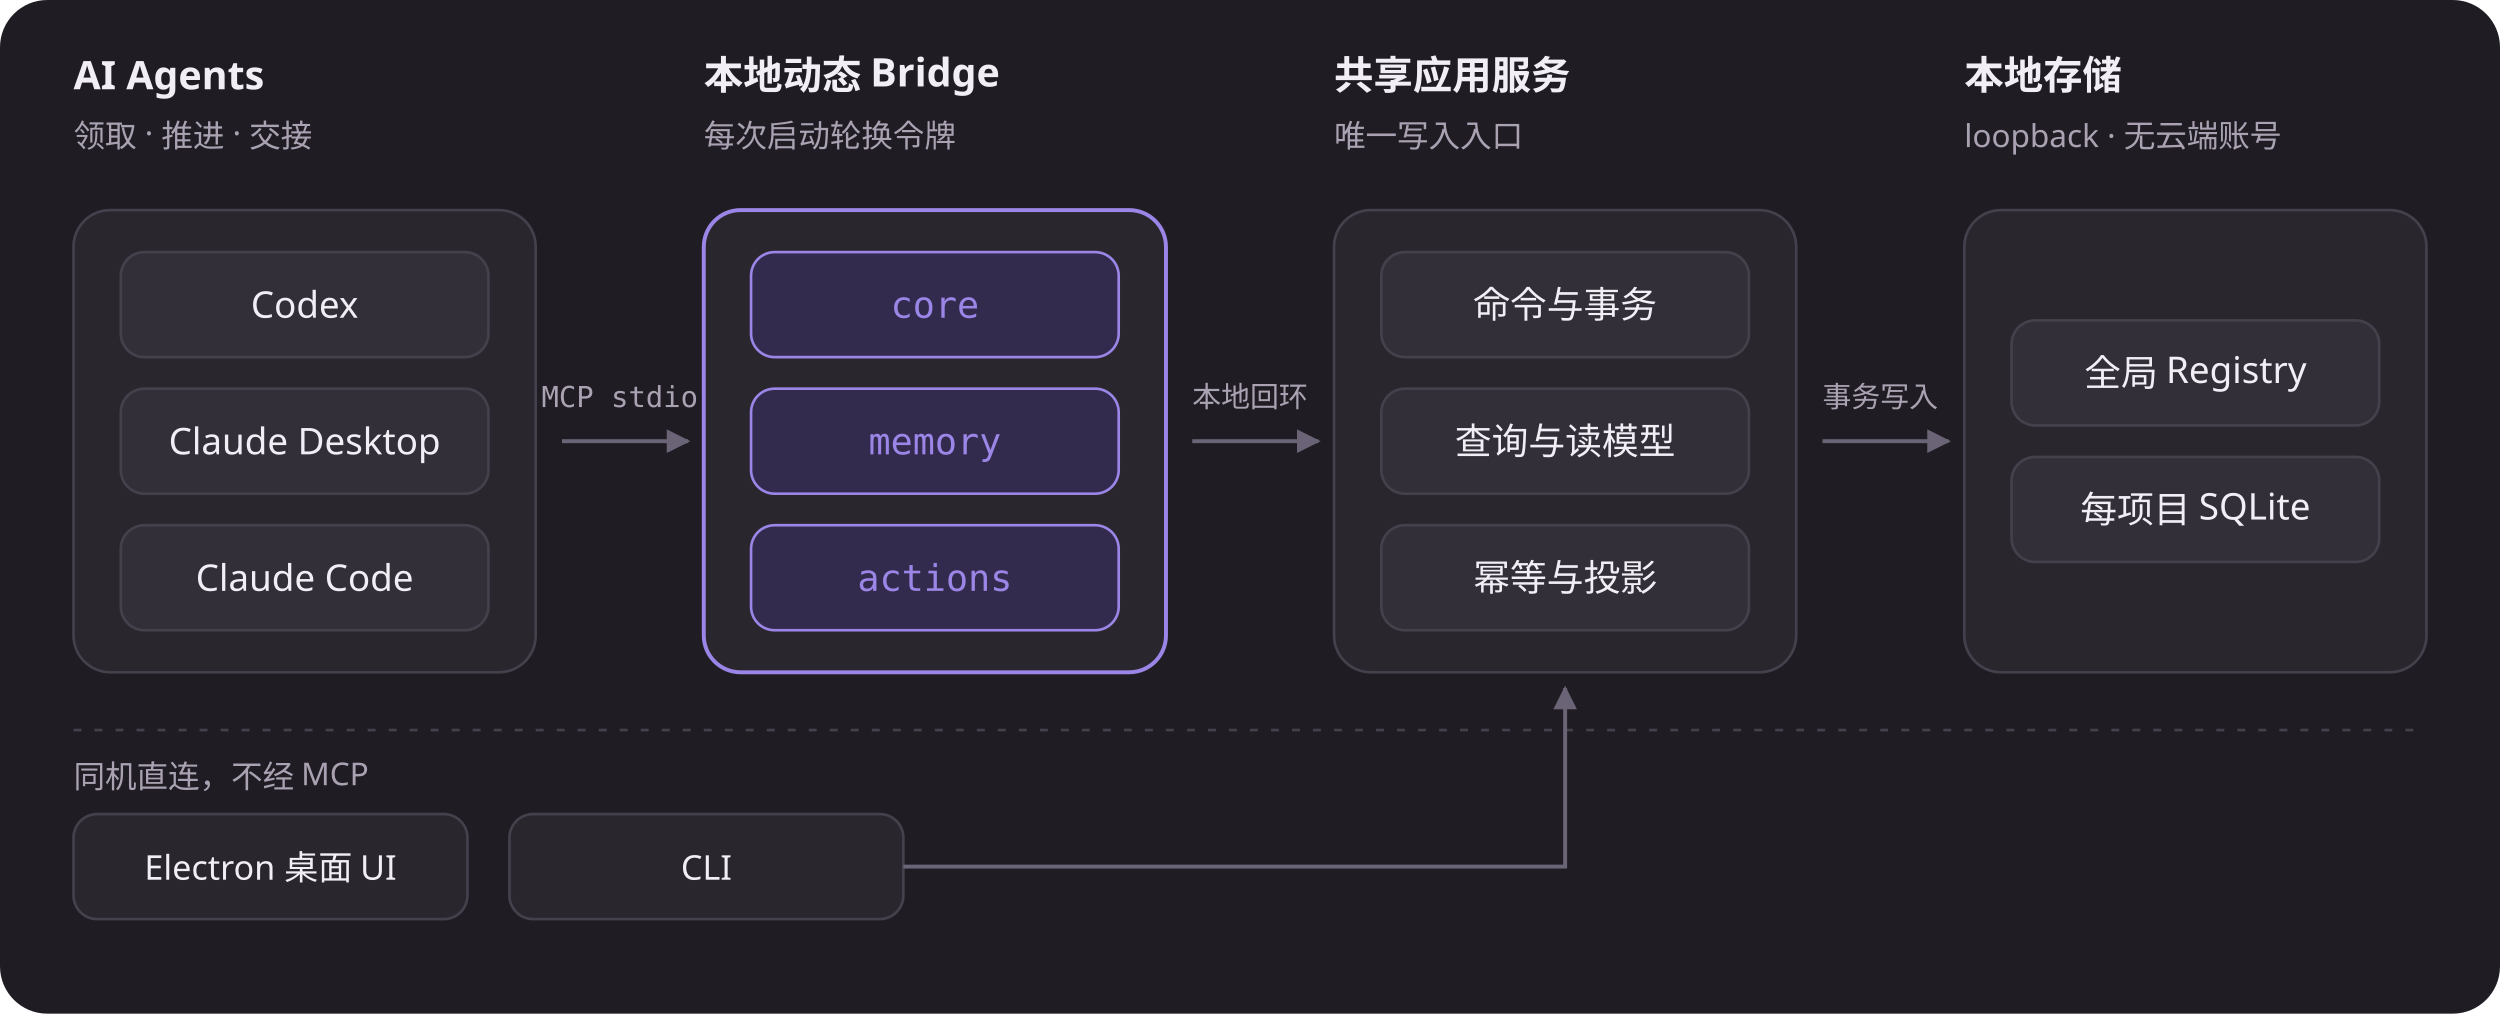
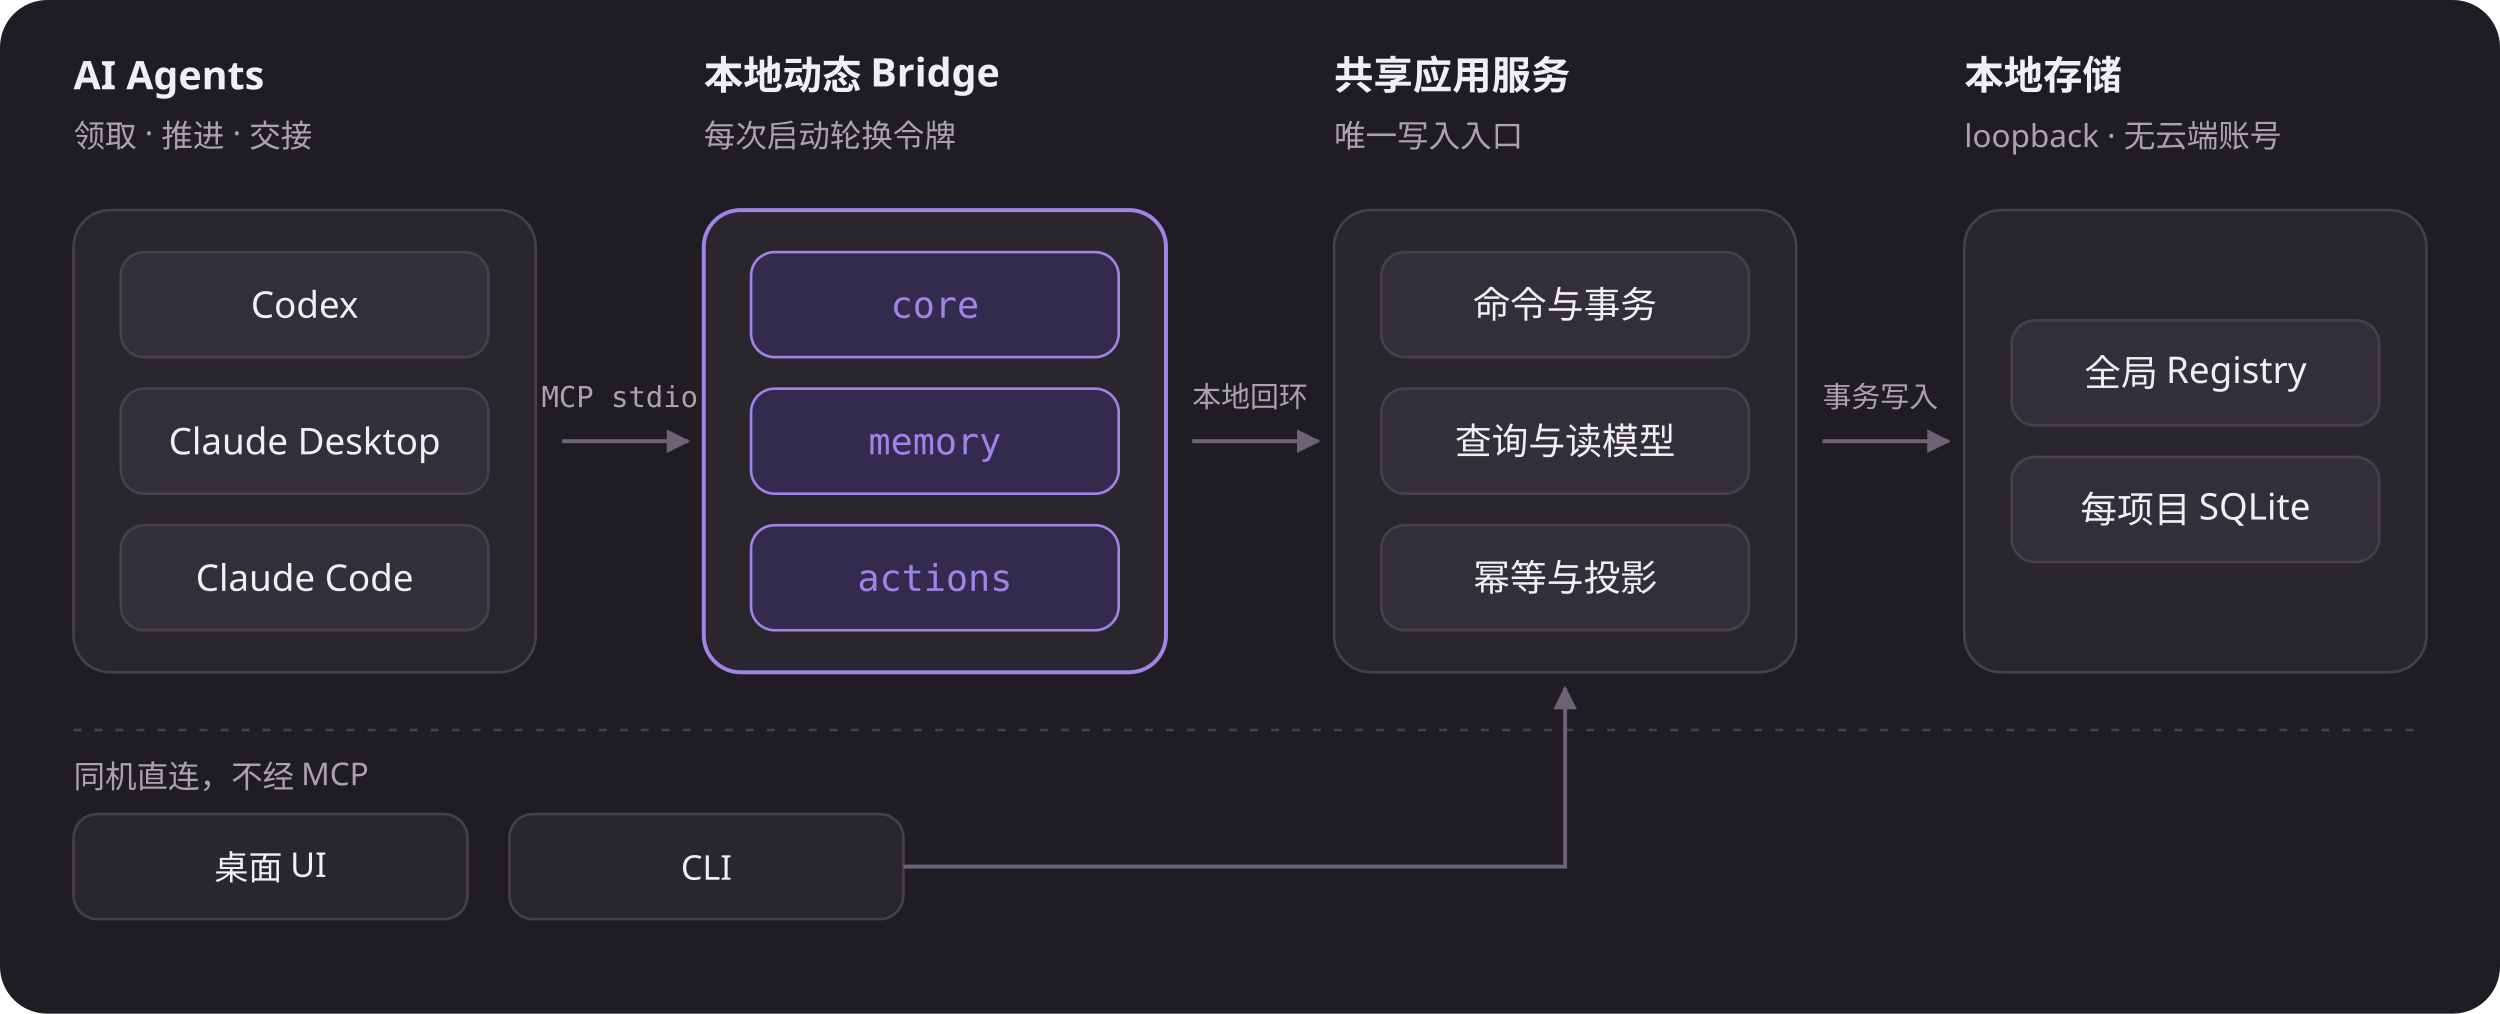
- <svg xmlns="http://www.w3.org/2000/svg" viewBox="0 0 952 386" width="952" height="386" role="img" aria-label="AyanamiTaskManager 产品结构：AI Agents 经 MCP 连接本地动态 bridge，与 Electron 桌面 UI、CLI 共用同一套应用服务，写入全局 registry 与每项目 SQLite">
+ <svg xmlns="http://www.w3.org/2000/svg" viewBox="0 0 952 386" width="952" height="386" role="img" aria-label="AyanamiTaskManager 产品结构：AI Agents 经 MCP 连接本地动态 bridge，与桌面 UI（WebView2）、CLI 共用同一套应用服务，写入全局 registry 与每项目 SQLite">
  <defs>
    <marker id="atm-arrow" viewBox="0 0 10 10" refX="9" refY="5" markerWidth="6" markerHeight="6" orient="auto-start-reverse">
      <path d="M 0 0 L 10 5 L 0 10 z" fill="#6b6376" />
    </marker>
  </defs>
  <rect width="952" height="386" rx="18" fill="#1f1d23" />
  <g>
    <text x="28" y="34" font-family="'Segoe UI Variable','Segoe UI','PingFang SC','Microsoft YaHei UI',sans-serif" font-size="15" font-weight="600" fill="#f2eef6">AI Agents</text>
    <text x="28" y="56" font-family="'Segoe UI Variable','Segoe UI','PingFang SC','Microsoft YaHei UI',sans-serif" font-size="12" fill="#aaa2b2">领取 · 推进 · 交接</text>
    <rect x="28" y="80" width="176" height="176" rx="14" fill="#29262e" stroke="#46404d" stroke-width="1" />
    <rect x="46" y="96" width="140" height="40" rx="9" fill="#332f38" stroke="#46404d" stroke-width="1" />
    <text x="116" y="121" text-anchor="middle" font-family="'Segoe UI Variable','Segoe UI','PingFang SC','Microsoft YaHei UI',sans-serif" font-size="14" fill="#f2eef6">Codex</text>
    <rect x="46" y="148" width="140" height="40" rx="9" fill="#332f38" stroke="#46404d" stroke-width="1" />
    <text x="116" y="173" text-anchor="middle" font-family="'Segoe UI Variable','Segoe UI','PingFang SC','Microsoft YaHei UI',sans-serif" font-size="14" fill="#f2eef6">Claude Desktop</text>
    <rect x="46" y="200" width="140" height="40" rx="9" fill="#332f38" stroke="#46404d" stroke-width="1" />
    <text x="116" y="225" text-anchor="middle" font-family="'Segoe UI Variable','Segoe UI','PingFang SC','Microsoft YaHei UI',sans-serif" font-size="14" fill="#f2eef6">Claude Code</text>
  </g>
  <g>
    <text x="268" y="34" font-family="'Segoe UI Variable','Segoe UI','PingFang SC','Microsoft YaHei UI',sans-serif" font-size="15" font-weight="600" fill="#f2eef6">本地动态 Bridge</text>
    <text x="268" y="56" font-family="'Segoe UI Variable','Segoe UI','PingFang SC','Microsoft YaHei UI',sans-serif" font-size="12" fill="#aaa2b2">每次启动轮换令牌</text>
    <rect x="268" y="80" width="176" height="176" rx="14" fill="#29262e" stroke="#9b86e8" stroke-width="1.5" />
    <rect x="286" y="96" width="140" height="40" rx="9" fill="#332b4d" stroke="#9b86e8" stroke-width="1" />
    <text x="356" y="121" text-anchor="middle" font-family="'Cascadia Mono','SFMono-Regular',Consolas,monospace" font-size="14" fill="#9b86e8">core</text>
    <rect x="286" y="148" width="140" height="40" rx="9" fill="#332b4d" stroke="#9b86e8" stroke-width="1" />
    <text x="356" y="173" text-anchor="middle" font-family="'Cascadia Mono','SFMono-Regular',Consolas,monospace" font-size="14" fill="#9b86e8">memory</text>
    <rect x="286" y="200" width="140" height="40" rx="9" fill="#332b4d" stroke="#9b86e8" stroke-width="1" />
    <text x="356" y="225" text-anchor="middle" font-family="'Cascadia Mono','SFMono-Regular',Consolas,monospace" font-size="14" fill="#9b86e8">actions</text>
  </g>
  <g>
    <text x="508" y="34" font-family="'Segoe UI Variable','Segoe UI','PingFang SC','Microsoft YaHei UI',sans-serif" font-size="15" font-weight="600" fill="#f2eef6">共享应用服务</text>
    <text x="508" y="56" font-family="'Segoe UI Variable','Segoe UI','PingFang SC','Microsoft YaHei UI',sans-serif" font-size="12" fill="#aaa2b2">唯一写入入口</text>
    <rect x="508" y="80" width="176" height="176" rx="14" fill="#29262e" stroke="#46404d" stroke-width="1" />
    <rect x="526" y="96" width="140" height="40" rx="9" fill="#332f38" stroke="#46404d" stroke-width="1" />
    <text x="596" y="121" text-anchor="middle" font-family="'Segoe UI Variable','Segoe UI','PingFang SC','Microsoft YaHei UI',sans-serif" font-size="14" fill="#f2eef6">命令与事务</text>
    <rect x="526" y="148" width="140" height="40" rx="9" fill="#332f38" stroke="#46404d" stroke-width="1" />
    <text x="596" y="173" text-anchor="middle" font-family="'Segoe UI Variable','Segoe UI','PingFang SC','Microsoft YaHei UI',sans-serif" font-size="14" fill="#f2eef6">查询与读模型</text>
    <rect x="526" y="200" width="140" height="40" rx="9" fill="#332f38" stroke="#46404d" stroke-width="1" />
    <text x="596" y="225" text-anchor="middle" font-family="'Segoe UI Variable','Segoe UI','PingFang SC','Microsoft YaHei UI',sans-serif" font-size="14" fill="#f2eef6">幂等与投影</text>
  </g>
  <g>
    <text x="748" y="34" font-family="'Segoe UI Variable','Segoe UI','PingFang SC','Microsoft YaHei UI',sans-serif" font-size="15" font-weight="600" fill="#f2eef6">本地存储</text>
    <text x="748" y="56" font-family="'Segoe UI Variable','Segoe UI','PingFang SC','Microsoft YaHei UI',sans-serif" font-size="12" fill="#aaa2b2">loopback · 无云端账号</text>
    <rect x="748" y="80" width="176" height="176" rx="14" fill="#29262e" stroke="#46404d" stroke-width="1" />
    <rect x="766" y="122" width="140" height="40" rx="9" fill="#332f38" stroke="#46404d" stroke-width="1" />
    <text x="836" y="147" text-anchor="middle" font-family="'Segoe UI Variable','Segoe UI','PingFang SC','Microsoft YaHei UI',sans-serif" font-size="14" fill="#f2eef6">全局 Registry</text>
    <rect x="766" y="174" width="140" height="40" rx="9" fill="#332f38" stroke="#46404d" stroke-width="1" />
    <text x="836" y="199" text-anchor="middle" font-family="'Segoe UI Variable','Segoe UI','PingFang SC','Microsoft YaHei UI',sans-serif" font-size="14" fill="#f2eef6">每项目 SQLite</text>
  </g>
  <g>
    <line x1="214" y1="168" x2="262" y2="168" stroke="#6b6376" stroke-width="1.5" marker-end="url(#atm-arrow)" />
    <text x="236" y="155" text-anchor="middle" font-family="'Cascadia Mono','SFMono-Regular',Consolas,monospace" font-size="11" fill="#aaa2b2">MCP stdio</text>
  </g>
  <g>
    <line x1="454" y1="168" x2="502" y2="168" stroke="#6b6376" stroke-width="1.5" marker-end="url(#atm-arrow)" />
    <text x="476" y="155" text-anchor="middle" font-family="'Cascadia Mono','SFMono-Regular',Consolas,monospace" font-size="11" fill="#aaa2b2">本地回环</text>
  </g>
  <g>
    <line x1="694" y1="168" x2="742" y2="168" stroke="#6b6376" stroke-width="1.5" marker-end="url(#atm-arrow)" />
    <text x="716" y="155" text-anchor="middle" font-family="'Cascadia Mono','SFMono-Regular',Consolas,monospace" font-size="11" fill="#aaa2b2">事务写入</text>
  </g>
  <g>
    <line x1="28" y1="278" x2="924" y2="278" stroke="#46404d" stroke-width="1" stroke-dasharray="3 5" />
    <text x="28" y="300" font-family="'Segoe UI Variable','Segoe UI','PingFang SC','Microsoft YaHei UI',sans-serif" font-size="12" fill="#aaa2b2">同机直连，不经 MCP</text>
    <rect x="28" y="310" width="150" height="40" rx="9" fill="#29262e" stroke="#46404d" stroke-width="1" />
-     <text x="103" y="335" text-anchor="middle" font-family="'Segoe UI Variable','Segoe UI','PingFang SC','Microsoft YaHei UI',sans-serif" font-size="13" fill="#f2eef6">Electron 桌面 UI</text>
+     <text x="103" y="335" text-anchor="middle" font-family="'Segoe UI Variable','Segoe UI','PingFang SC','Microsoft YaHei UI',sans-serif" font-size="13" fill="#f2eef6">桌面 UI</text>
    <rect x="194" y="310" width="150" height="40" rx="9" fill="#29262e" stroke="#46404d" stroke-width="1" />
    <text x="269" y="335" text-anchor="middle" font-family="'Segoe UI Variable','Segoe UI','PingFang SC','Microsoft YaHei UI',sans-serif" font-size="13" fill="#f2eef6">CLI</text>
    <path d="M 344 330 H 596 V 262" fill="none" stroke="#6b6376" stroke-width="1.5" marker-end="url(#atm-arrow)" />
  </g>
</svg>
